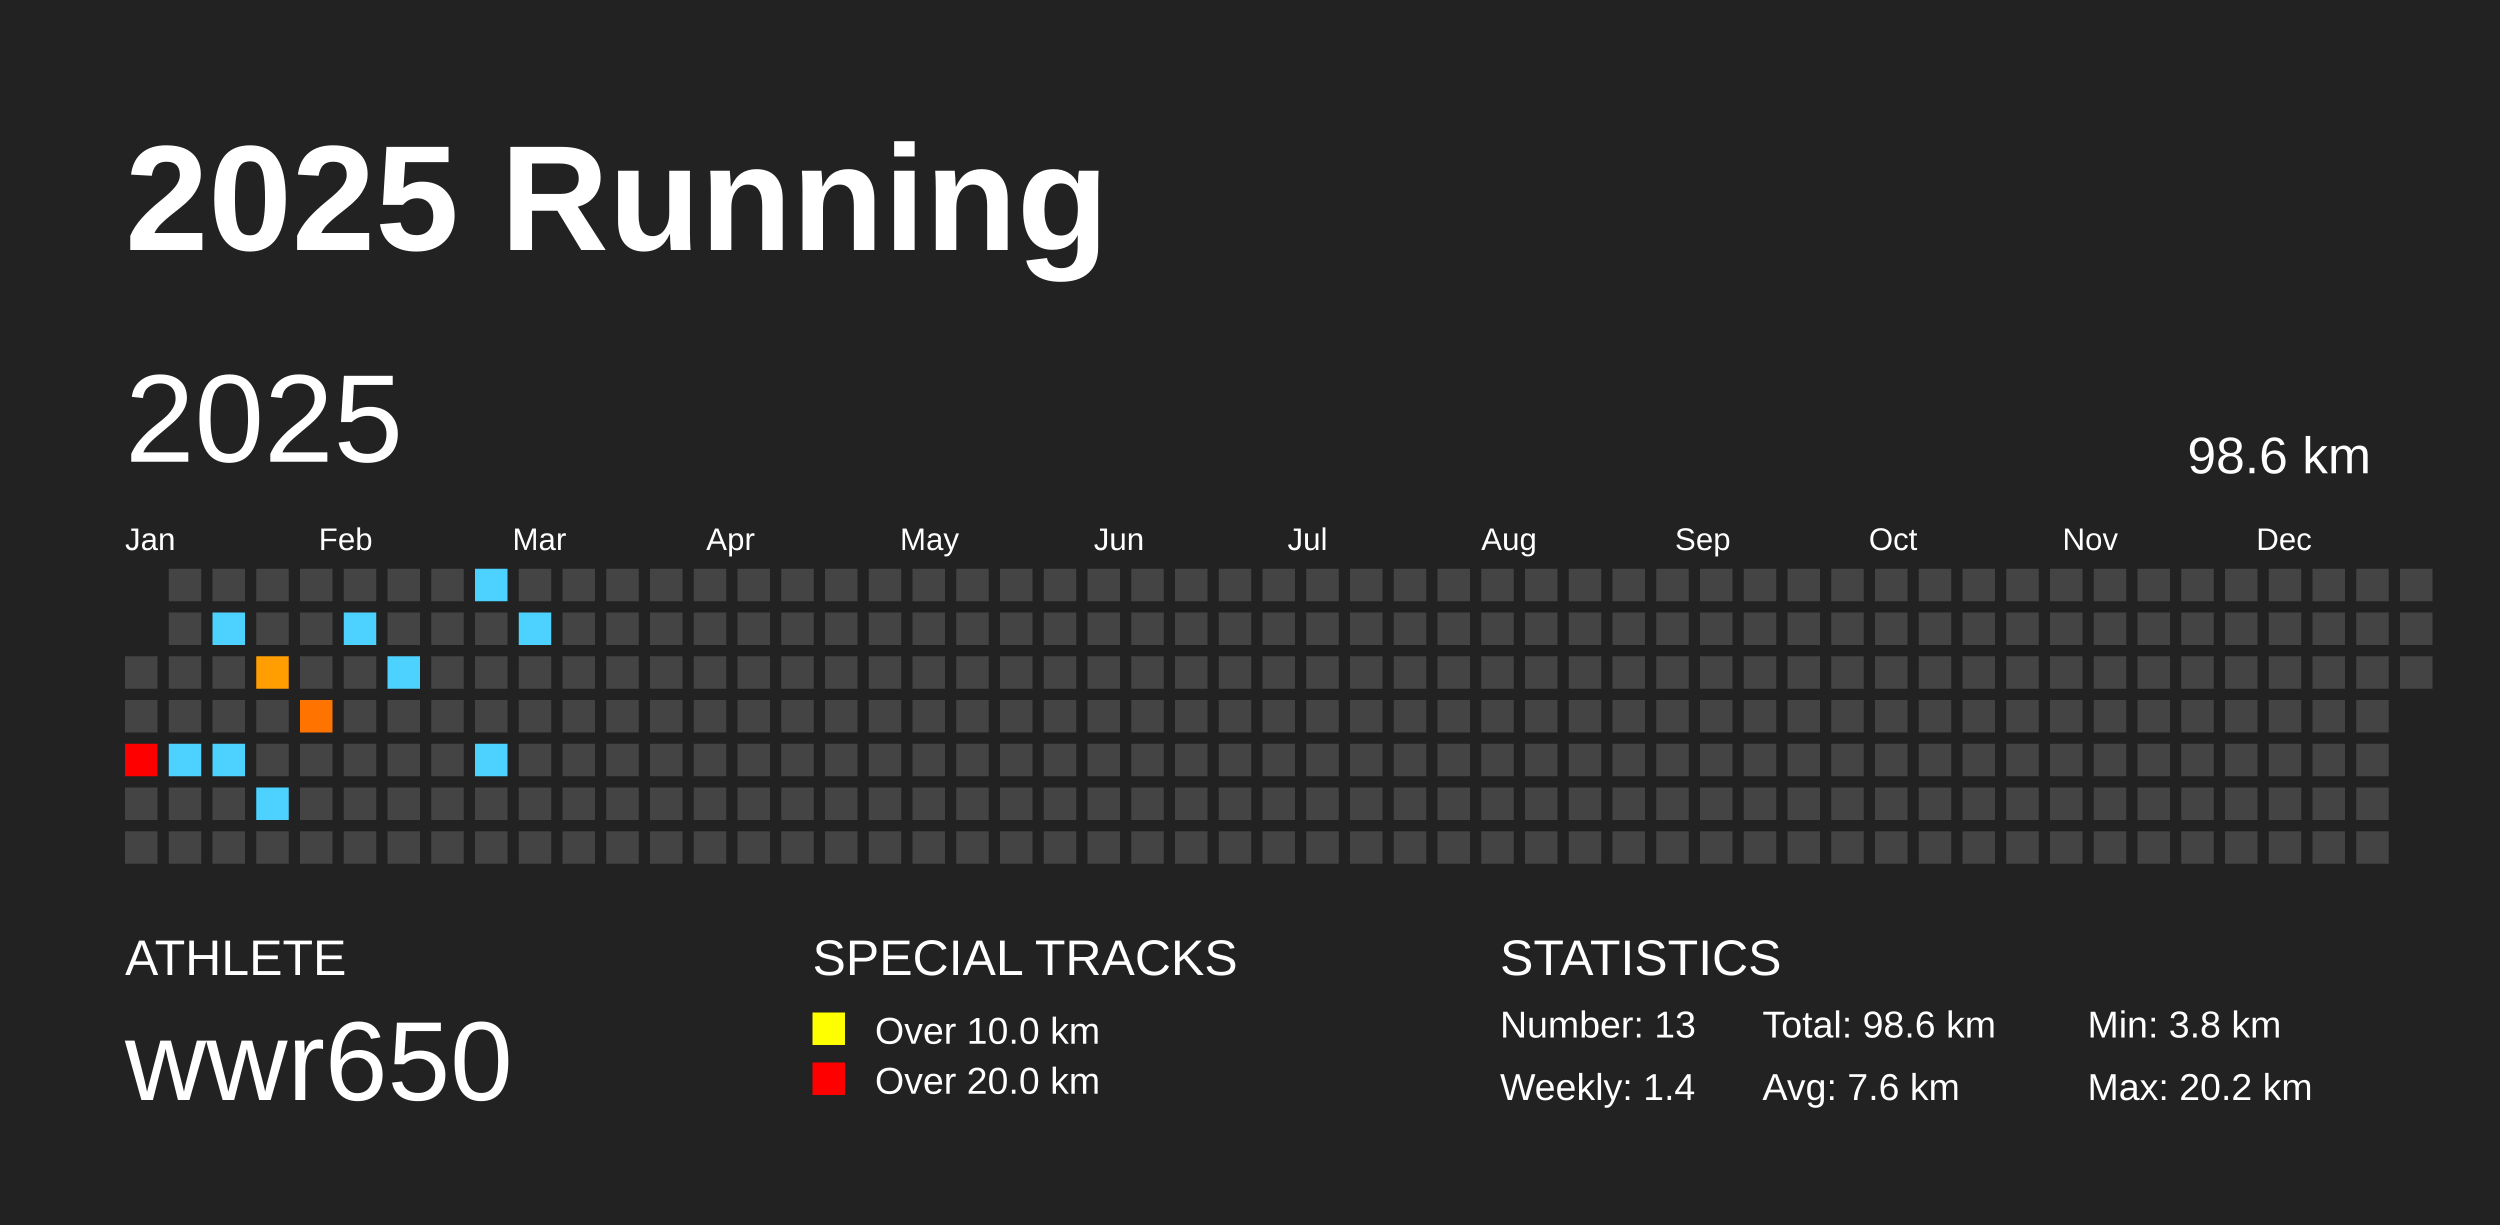
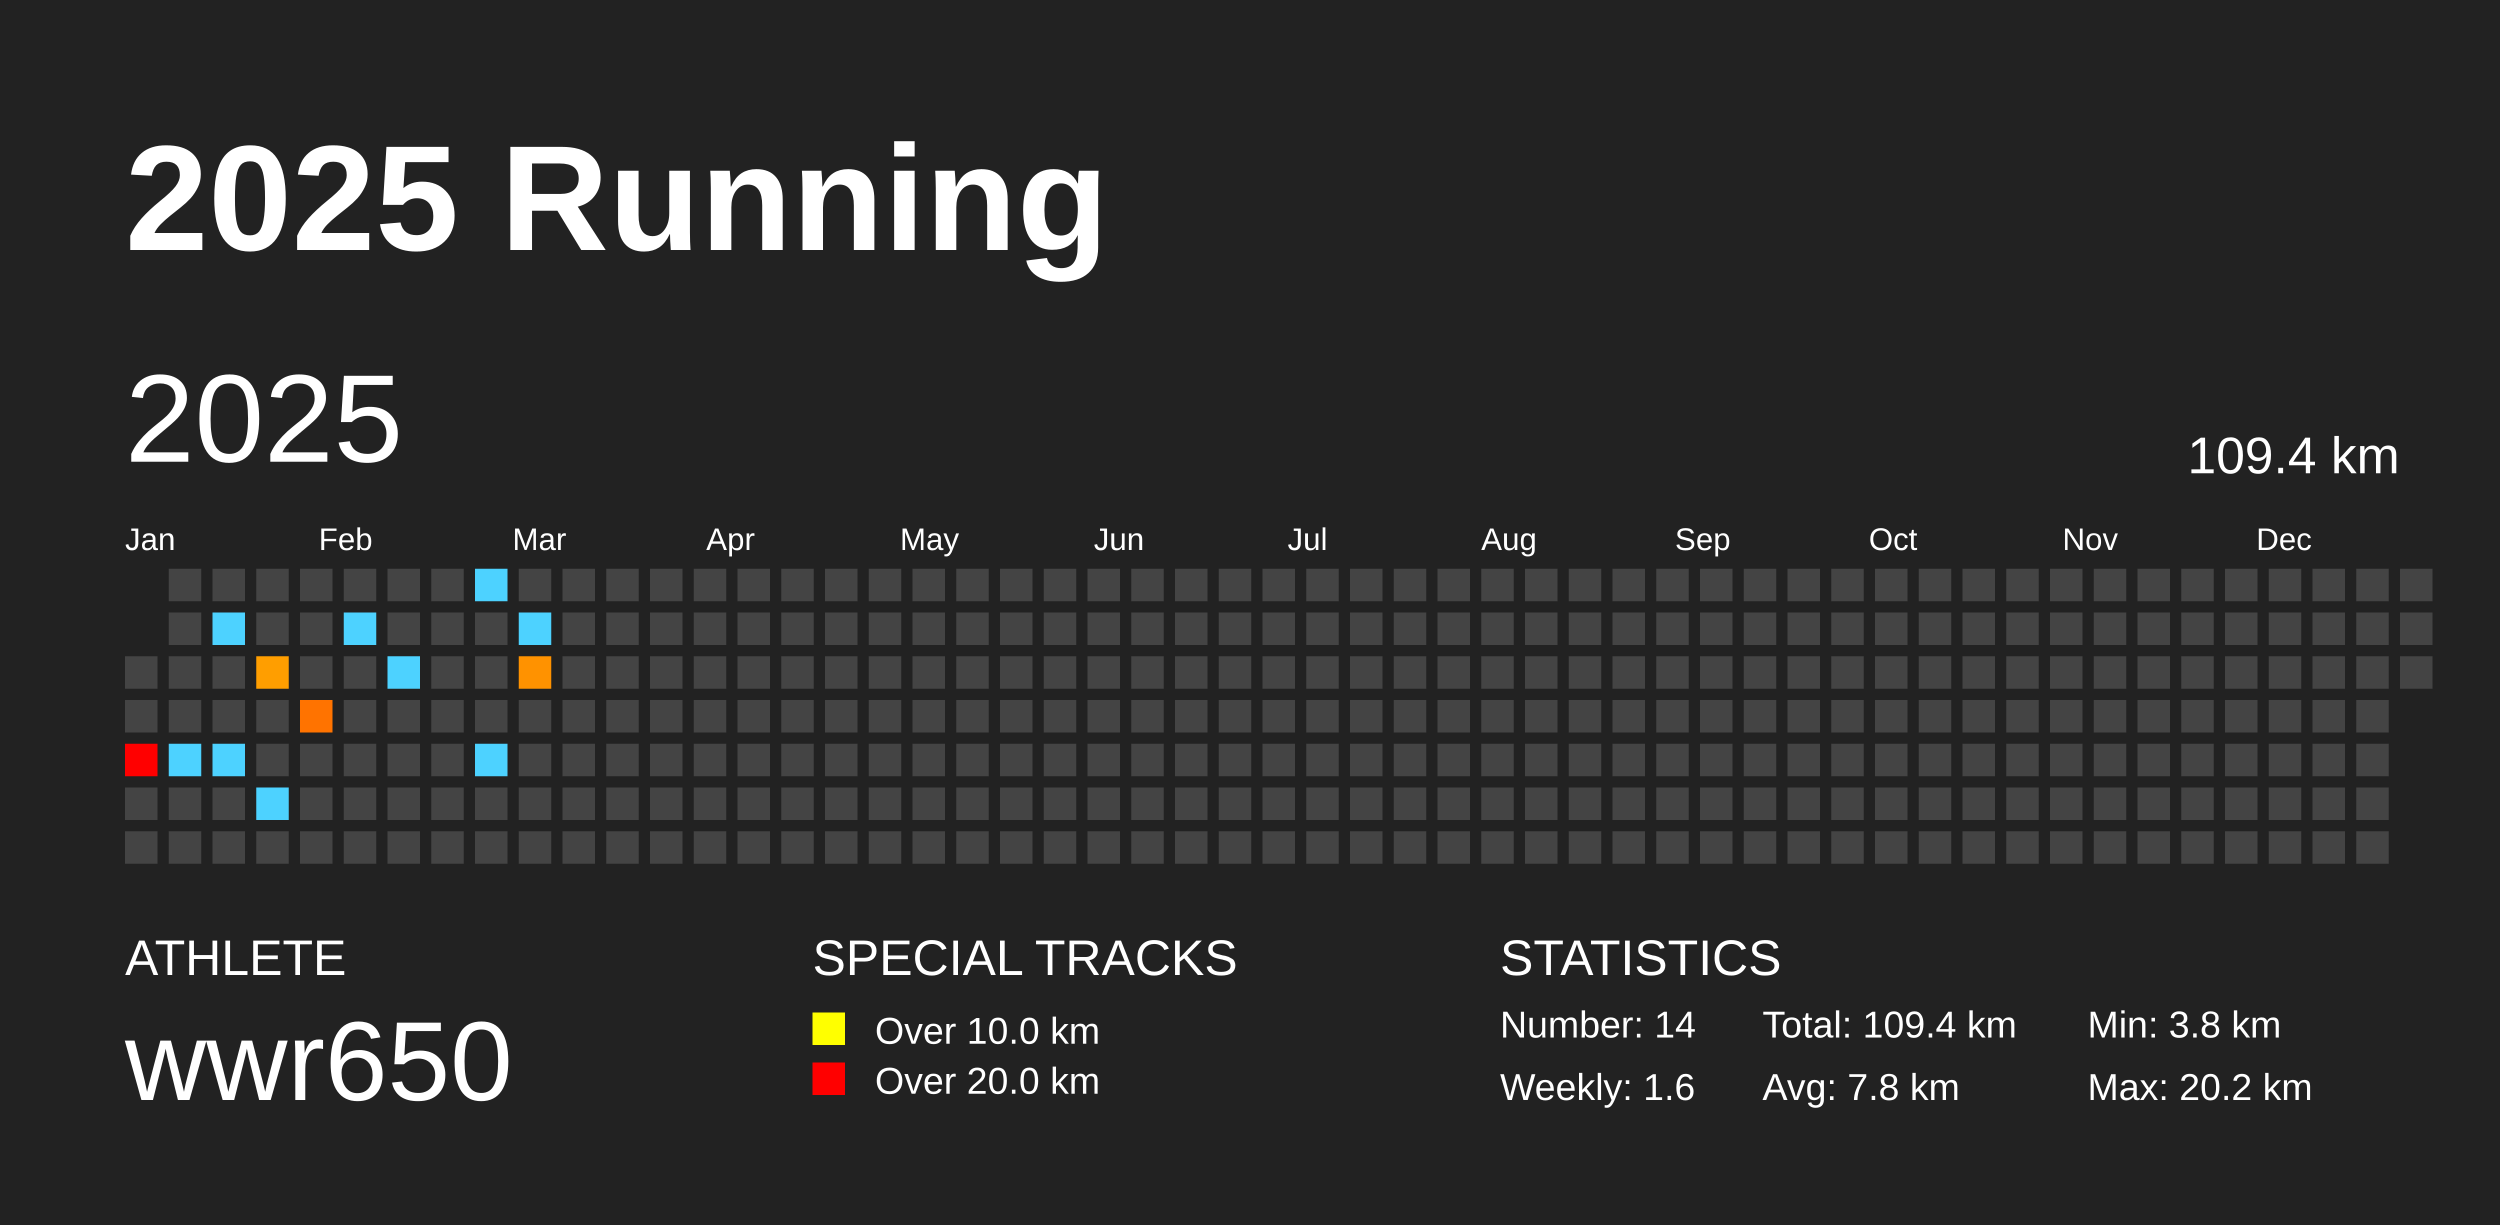
<svg xmlns="http://www.w3.org/2000/svg" baseProfile="full" height="98mm" version="1.1" viewBox="0,0,200,98" width="200mm">
  <defs />
  <rect fill="#222222" height="98" width="200" x="0" y="0" />
  <text fill="#FFFFFF" style="font-size:12px; font-family:Arial; font-weight:bold;" x="10" y="20">2025 Running</text>
  <text fill="#FFFFFF" style="font-size:4px; font-family:Arial" x="10" y="78">ATHLETE</text>
  <text fill="#FFFFFF" style="font-size:9px; font-family:Arial" x="10" y="88">wwr650</text>
  <text fill="#FFFFFF" style="font-size:4px; font-family:Arial" x="65" y="78">SPECIAL TRACKS</text>
  <rect fill="yellow" height="2.6" width="2.6" x="65" y="81" />
  <text fill="#FFFFFF" style="font-size:3px; font-family:Arial" x="70" y="83.5">Over 10.0 km</text>
  <rect fill="red" height="2.6" width="2.6" x="65" y="85" />
  <text fill="#FFFFFF" style="font-size:3px; font-family:Arial" x="70" y="87.5">Over 20.0 km</text>
  <text fill="#FFFFFF" style="font-size:4px; font-family:Arial" x="120" y="78">STATISTICS</text>
-   <text fill="#FFFFFF" style="font-size:3px; font-family:Arial" x="120" y="83">Number: 13</text>
-   <text fill="#FFFFFF" style="font-size:3px; font-family:Arial" x="120" y="88">Weekly: 1.4</text>
-   <text fill="#FFFFFF" style="font-size:3px; font-family:Arial" x="141" y="83">Total: 98.6 km</text>
-   <text fill="#FFFFFF" style="font-size:3px; font-family:Arial" x="141" y="88">Avg: 7.6 km</text>
+   <text fill="#FFFFFF" style="font-size:3px; font-family:Arial" x="120" y="83">Number: 14</text>
+   <text fill="#FFFFFF" style="font-size:3px; font-family:Arial" x="120" y="88">Weekly: 1.6</text>
+   <text fill="#FFFFFF" style="font-size:3px; font-family:Arial" x="141" y="83">Total: 109.4 km</text>
+   <text fill="#FFFFFF" style="font-size:3px; font-family:Arial" x="141" y="88">Avg: 7.8 km</text>
  <text fill="#FFFFFF" style="font-size:3px; font-family:Arial" x="167" y="83">Min: 3.8 km</text>
  <text fill="#FFFFFF" style="font-size:3px; font-family:Arial" x="167" y="88">Max: 20.2 km</text>
  <text dominant-baseline="hanging" fill="#FFFFFF" style="font-size:10.0px; font-family:Arial;" x="10" y="30">2025</text>
-   <text dominant-baseline="hanging" fill="#FFFFFF" style="font-size:4.125px; font-family:Arial;" x="175" y="35">98.6 km</text>
+   <text dominant-baseline="hanging" fill="#FFFFFF" style="font-size:4.125px; font-family:Arial;" x="175" y="35">109.4 km</text>
  <text fill="#FFFFFF" style="font-size:2.5px; font-family:Arial" x="10.0" y="44">Jan</text>
  <text fill="#FFFFFF" style="font-size:2.5px; font-family:Arial" x="25.5" y="44">Feb</text>
  <text fill="#FFFFFF" style="font-size:2.5px; font-family:Arial" x="41.0" y="44">Mar</text>
  <text fill="#FFFFFF" style="font-size:2.5px; font-family:Arial" x="56.5" y="44">Apr</text>
  <text fill="#FFFFFF" style="font-size:2.5px; font-family:Arial" x="72.0" y="44">May</text>
  <text fill="#FFFFFF" style="font-size:2.5px; font-family:Arial" x="87.5" y="44">Jun</text>
  <text fill="#FFFFFF" style="font-size:2.5px; font-family:Arial" x="103.0" y="44">Jul</text>
  <text fill="#FFFFFF" style="font-size:2.5px; font-family:Arial" x="118.5" y="44">Aug</text>
  <text fill="#FFFFFF" style="font-size:2.5px; font-family:Arial" x="134.0" y="44">Sep</text>
  <text fill="#FFFFFF" style="font-size:2.5px; font-family:Arial" x="149.5" y="44">Oct</text>
  <text fill="#FFFFFF" style="font-size:2.5px; font-family:Arial" x="165.0" y="44">Nov</text>
  <text fill="#FFFFFF" style="font-size:2.5px; font-family:Arial" x="180.5" y="44">Dec</text>
  <rect fill="#444444" height="2.6" width="2.6" x="10.0" y="52.5" />
  <rect fill="#444444" height="2.6" width="2.6" x="10.0" y="56.0" />
  <rect fill="red" height="2.6" width="2.6" x="10.0" y="59.5" />
  <rect fill="#444444" height="2.6" width="2.6" x="10.0" y="63.0" />
  <rect fill="#444444" height="2.6" width="2.6" x="10.0" y="66.5" />
  <rect fill="#444444" height="2.6" width="2.6" x="13.5" y="45.5" />
  <rect fill="#444444" height="2.6" width="2.6" x="13.5" y="49.0" />
  <rect fill="#444444" height="2.6" width="2.6" x="13.5" y="52.5" />
  <rect fill="#444444" height="2.6" width="2.6" x="13.5" y="56.0" />
  <rect fill="#4dd2ff" height="2.6" width="2.6" x="13.5" y="59.5" />
  <rect fill="#444444" height="2.6" width="2.6" x="13.5" y="63.0" />
  <rect fill="#444444" height="2.6" width="2.6" x="13.5" y="66.5" />
  <rect fill="#444444" height="2.6" width="2.6" x="17.0" y="45.5" />
  <rect fill="#4dd2ff" height="2.6" width="2.6" x="17.0" y="49.0" />
  <rect fill="#444444" height="2.6" width="2.6" x="17.0" y="52.5" />
  <rect fill="#444444" height="2.6" width="2.6" x="17.0" y="56.0" />
  <rect fill="#4dd2ff" height="2.6" width="2.6" x="17.0" y="59.5" />
  <rect fill="#444444" height="2.6" width="2.6" x="17.0" y="63.0" />
  <rect fill="#444444" height="2.6" width="2.6" x="17.0" y="66.5" />
  <rect fill="#444444" height="2.6" width="2.6" x="20.5" y="45.5" />
  <rect fill="#444444" height="2.6" width="2.6" x="20.5" y="49.0" />
  <rect fill="#ff9e00" height="2.6" width="2.6" x="20.5" y="52.5" />
  <rect fill="#444444" height="2.6" width="2.6" x="20.5" y="56.0" />
  <rect fill="#444444" height="2.6" width="2.6" x="20.5" y="59.5" />
  <rect fill="#4dd2ff" height="2.6" width="2.6" x="20.5" y="63.0" />
  <rect fill="#444444" height="2.6" width="2.6" x="20.5" y="66.5" />
  <rect fill="#444444" height="2.6" width="2.6" x="24.0" y="45.5" />
  <rect fill="#444444" height="2.6" width="2.6" x="24.0" y="49.0" />
  <rect fill="#444444" height="2.6" width="2.6" x="24.0" y="52.5" />
  <rect fill="#ff7300" height="2.6" width="2.6" x="24.0" y="56.0" />
  <rect fill="#444444" height="2.6" width="2.6" x="24.0" y="59.5" />
  <rect fill="#444444" height="2.6" width="2.6" x="24.0" y="63.0" />
  <rect fill="#444444" height="2.6" width="2.6" x="24.0" y="66.5" />
  <rect fill="#444444" height="2.6" width="2.6" x="27.5" y="45.5" />
  <rect fill="#4dd2ff" height="2.6" width="2.6" x="27.5" y="49.0" />
  <rect fill="#444444" height="2.6" width="2.6" x="27.5" y="52.5" />
  <rect fill="#444444" height="2.6" width="2.6" x="27.5" y="56.0" />
  <rect fill="#444444" height="2.6" width="2.6" x="27.5" y="59.5" />
  <rect fill="#444444" height="2.6" width="2.6" x="27.5" y="63.0" />
  <rect fill="#444444" height="2.6" width="2.6" x="27.5" y="66.5" />
  <rect fill="#444444" height="2.6" width="2.6" x="31.0" y="45.5" />
  <rect fill="#444444" height="2.6" width="2.6" x="31.0" y="49.0" />
  <rect fill="#4dd2ff" height="2.6" width="2.6" x="31.0" y="52.5" />
  <rect fill="#444444" height="2.6" width="2.6" x="31.0" y="56.0" />
  <rect fill="#444444" height="2.6" width="2.6" x="31.0" y="59.5" />
  <rect fill="#444444" height="2.6" width="2.6" x="31.0" y="63.0" />
  <rect fill="#444444" height="2.6" width="2.6" x="31.0" y="66.5" />
  <rect fill="#444444" height="2.6" width="2.6" x="34.5" y="45.5" />
  <rect fill="#444444" height="2.6" width="2.6" x="34.5" y="49.0" />
  <rect fill="#444444" height="2.6" width="2.6" x="34.5" y="52.5" />
  <rect fill="#444444" height="2.6" width="2.6" x="34.5" y="56.0" />
  <rect fill="#444444" height="2.6" width="2.6" x="34.5" y="59.5" />
  <rect fill="#444444" height="2.6" width="2.6" x="34.5" y="63.0" />
  <rect fill="#444444" height="2.6" width="2.6" x="34.5" y="66.5" />
  <rect fill="#4dd2ff" height="2.6" width="2.6" x="38.0" y="45.5" />
  <rect fill="#444444" height="2.6" width="2.6" x="38.0" y="49.0" />
  <rect fill="#444444" height="2.6" width="2.6" x="38.0" y="52.5" />
  <rect fill="#444444" height="2.6" width="2.6" x="38.0" y="56.0" />
  <rect fill="#4dd2ff" height="2.6" width="2.6" x="38.0" y="59.5" />
  <rect fill="#444444" height="2.6" width="2.6" x="38.0" y="63.0" />
  <rect fill="#444444" height="2.6" width="2.6" x="38.0" y="66.5" />
  <rect fill="#444444" height="2.6" width="2.6" x="41.5" y="45.5" />
  <rect fill="#4dd2ff" height="2.6" width="2.6" x="41.5" y="49.0" />
-   <rect fill="#444444" height="2.6" width="2.6" x="41.5" y="52.5" />
+   <rect fill="#ff9200" height="2.6" width="2.6" x="41.5" y="52.5" />
  <rect fill="#444444" height="2.6" width="2.6" x="41.5" y="56.0" />
  <rect fill="#444444" height="2.6" width="2.6" x="41.5" y="59.5" />
  <rect fill="#444444" height="2.6" width="2.6" x="41.5" y="63.0" />
  <rect fill="#444444" height="2.6" width="2.6" x="41.5" y="66.5" />
  <rect fill="#444444" height="2.6" width="2.6" x="45.0" y="45.5" />
  <rect fill="#444444" height="2.6" width="2.6" x="45.0" y="49.0" />
  <rect fill="#444444" height="2.6" width="2.6" x="45.0" y="52.5" />
  <rect fill="#444444" height="2.6" width="2.6" x="45.0" y="56.0" />
  <rect fill="#444444" height="2.6" width="2.6" x="45.0" y="59.5" />
  <rect fill="#444444" height="2.6" width="2.6" x="45.0" y="63.0" />
  <rect fill="#444444" height="2.6" width="2.6" x="45.0" y="66.5" />
  <rect fill="#444444" height="2.6" width="2.6" x="48.5" y="45.5" />
  <rect fill="#444444" height="2.6" width="2.6" x="48.5" y="49.0" />
  <rect fill="#444444" height="2.6" width="2.6" x="48.5" y="52.5" />
  <rect fill="#444444" height="2.6" width="2.6" x="48.5" y="56.0" />
  <rect fill="#444444" height="2.6" width="2.6" x="48.5" y="59.5" />
  <rect fill="#444444" height="2.6" width="2.6" x="48.5" y="63.0" />
  <rect fill="#444444" height="2.6" width="2.6" x="48.5" y="66.5" />
  <rect fill="#444444" height="2.6" width="2.6" x="52.0" y="45.5" />
  <rect fill="#444444" height="2.6" width="2.6" x="52.0" y="49.0" />
  <rect fill="#444444" height="2.6" width="2.6" x="52.0" y="52.5" />
  <rect fill="#444444" height="2.6" width="2.6" x="52.0" y="56.0" />
  <rect fill="#444444" height="2.6" width="2.6" x="52.0" y="59.5" />
  <rect fill="#444444" height="2.6" width="2.6" x="52.0" y="63.0" />
  <rect fill="#444444" height="2.6" width="2.6" x="52.0" y="66.5" />
  <rect fill="#444444" height="2.6" width="2.6" x="55.5" y="45.5" />
  <rect fill="#444444" height="2.6" width="2.6" x="55.5" y="49.0" />
  <rect fill="#444444" height="2.6" width="2.6" x="55.5" y="52.5" />
  <rect fill="#444444" height="2.6" width="2.6" x="55.5" y="56.0" />
  <rect fill="#444444" height="2.6" width="2.6" x="55.5" y="59.5" />
  <rect fill="#444444" height="2.6" width="2.6" x="55.5" y="63.0" />
  <rect fill="#444444" height="2.6" width="2.6" x="55.5" y="66.5" />
  <rect fill="#444444" height="2.6" width="2.6" x="59.0" y="45.5" />
  <rect fill="#444444" height="2.6" width="2.6" x="59.0" y="49.0" />
  <rect fill="#444444" height="2.6" width="2.6" x="59.0" y="52.5" />
  <rect fill="#444444" height="2.6" width="2.6" x="59.0" y="56.0" />
  <rect fill="#444444" height="2.6" width="2.6" x="59.0" y="59.5" />
  <rect fill="#444444" height="2.6" width="2.6" x="59.0" y="63.0" />
  <rect fill="#444444" height="2.6" width="2.6" x="59.0" y="66.5" />
  <rect fill="#444444" height="2.6" width="2.6" x="62.5" y="45.5" />
  <rect fill="#444444" height="2.6" width="2.6" x="62.5" y="49.0" />
  <rect fill="#444444" height="2.6" width="2.6" x="62.5" y="52.5" />
  <rect fill="#444444" height="2.6" width="2.6" x="62.5" y="56.0" />
  <rect fill="#444444" height="2.6" width="2.6" x="62.5" y="59.5" />
  <rect fill="#444444" height="2.6" width="2.6" x="62.5" y="63.0" />
  <rect fill="#444444" height="2.6" width="2.6" x="62.5" y="66.5" />
  <rect fill="#444444" height="2.6" width="2.6" x="66.0" y="45.5" />
  <rect fill="#444444" height="2.6" width="2.6" x="66.0" y="49.0" />
  <rect fill="#444444" height="2.6" width="2.6" x="66.0" y="52.5" />
  <rect fill="#444444" height="2.6" width="2.6" x="66.0" y="56.0" />
  <rect fill="#444444" height="2.6" width="2.6" x="66.0" y="59.5" />
  <rect fill="#444444" height="2.6" width="2.6" x="66.0" y="63.0" />
  <rect fill="#444444" height="2.6" width="2.6" x="66.0" y="66.5" />
  <rect fill="#444444" height="2.6" width="2.6" x="69.5" y="45.5" />
  <rect fill="#444444" height="2.6" width="2.6" x="69.5" y="49.0" />
  <rect fill="#444444" height="2.6" width="2.6" x="69.5" y="52.5" />
  <rect fill="#444444" height="2.6" width="2.6" x="69.5" y="56.0" />
  <rect fill="#444444" height="2.6" width="2.6" x="69.5" y="59.5" />
  <rect fill="#444444" height="2.6" width="2.6" x="69.5" y="63.0" />
  <rect fill="#444444" height="2.6" width="2.6" x="69.5" y="66.5" />
  <rect fill="#444444" height="2.6" width="2.6" x="73.0" y="45.5" />
  <rect fill="#444444" height="2.6" width="2.6" x="73.0" y="49.0" />
  <rect fill="#444444" height="2.6" width="2.6" x="73.0" y="52.5" />
  <rect fill="#444444" height="2.6" width="2.6" x="73.0" y="56.0" />
  <rect fill="#444444" height="2.6" width="2.6" x="73.0" y="59.5" />
  <rect fill="#444444" height="2.6" width="2.6" x="73.0" y="63.0" />
  <rect fill="#444444" height="2.6" width="2.6" x="73.0" y="66.5" />
  <rect fill="#444444" height="2.6" width="2.6" x="76.5" y="45.5" />
  <rect fill="#444444" height="2.6" width="2.6" x="76.5" y="49.0" />
  <rect fill="#444444" height="2.6" width="2.6" x="76.5" y="52.5" />
  <rect fill="#444444" height="2.6" width="2.6" x="76.5" y="56.0" />
  <rect fill="#444444" height="2.6" width="2.6" x="76.5" y="59.5" />
  <rect fill="#444444" height="2.6" width="2.6" x="76.5" y="63.0" />
  <rect fill="#444444" height="2.6" width="2.6" x="76.5" y="66.5" />
  <rect fill="#444444" height="2.6" width="2.6" x="80.0" y="45.5" />
  <rect fill="#444444" height="2.6" width="2.6" x="80.0" y="49.0" />
  <rect fill="#444444" height="2.6" width="2.6" x="80.0" y="52.5" />
  <rect fill="#444444" height="2.6" width="2.6" x="80.0" y="56.0" />
  <rect fill="#444444" height="2.6" width="2.6" x="80.0" y="59.5" />
  <rect fill="#444444" height="2.6" width="2.6" x="80.0" y="63.0" />
  <rect fill="#444444" height="2.6" width="2.6" x="80.0" y="66.5" />
  <rect fill="#444444" height="2.6" width="2.6" x="83.5" y="45.5" />
  <rect fill="#444444" height="2.6" width="2.6" x="83.5" y="49.0" />
  <rect fill="#444444" height="2.6" width="2.6" x="83.5" y="52.5" />
  <rect fill="#444444" height="2.6" width="2.6" x="83.5" y="56.0" />
  <rect fill="#444444" height="2.6" width="2.6" x="83.5" y="59.5" />
  <rect fill="#444444" height="2.6" width="2.6" x="83.5" y="63.0" />
  <rect fill="#444444" height="2.6" width="2.6" x="83.5" y="66.5" />
  <rect fill="#444444" height="2.6" width="2.6" x="87.0" y="45.5" />
  <rect fill="#444444" height="2.6" width="2.6" x="87.0" y="49.0" />
  <rect fill="#444444" height="2.6" width="2.6" x="87.0" y="52.5" />
  <rect fill="#444444" height="2.6" width="2.6" x="87.0" y="56.0" />
  <rect fill="#444444" height="2.6" width="2.6" x="87.0" y="59.5" />
  <rect fill="#444444" height="2.6" width="2.6" x="87.0" y="63.0" />
  <rect fill="#444444" height="2.6" width="2.6" x="87.0" y="66.5" />
  <rect fill="#444444" height="2.6" width="2.6" x="90.5" y="45.5" />
  <rect fill="#444444" height="2.6" width="2.6" x="90.5" y="49.0" />
  <rect fill="#444444" height="2.6" width="2.6" x="90.5" y="52.5" />
  <rect fill="#444444" height="2.6" width="2.6" x="90.5" y="56.0" />
  <rect fill="#444444" height="2.6" width="2.6" x="90.5" y="59.5" />
  <rect fill="#444444" height="2.6" width="2.6" x="90.5" y="63.0" />
  <rect fill="#444444" height="2.6" width="2.6" x="90.5" y="66.5" />
  <rect fill="#444444" height="2.6" width="2.6" x="94.0" y="45.5" />
  <rect fill="#444444" height="2.6" width="2.6" x="94.0" y="49.0" />
  <rect fill="#444444" height="2.6" width="2.6" x="94.0" y="52.5" />
  <rect fill="#444444" height="2.6" width="2.6" x="94.0" y="56.0" />
  <rect fill="#444444" height="2.6" width="2.6" x="94.0" y="59.5" />
  <rect fill="#444444" height="2.6" width="2.6" x="94.0" y="63.0" />
  <rect fill="#444444" height="2.6" width="2.6" x="94.0" y="66.5" />
  <rect fill="#444444" height="2.6" width="2.6" x="97.5" y="45.5" />
  <rect fill="#444444" height="2.6" width="2.6" x="97.5" y="49.0" />
  <rect fill="#444444" height="2.6" width="2.6" x="97.5" y="52.5" />
  <rect fill="#444444" height="2.6" width="2.6" x="97.5" y="56.0" />
  <rect fill="#444444" height="2.6" width="2.6" x="97.5" y="59.5" />
  <rect fill="#444444" height="2.6" width="2.6" x="97.5" y="63.0" />
  <rect fill="#444444" height="2.6" width="2.6" x="97.5" y="66.5" />
  <rect fill="#444444" height="2.6" width="2.6" x="101.0" y="45.5" />
  <rect fill="#444444" height="2.6" width="2.6" x="101.0" y="49.0" />
  <rect fill="#444444" height="2.6" width="2.6" x="101.0" y="52.5" />
  <rect fill="#444444" height="2.6" width="2.6" x="101.0" y="56.0" />
  <rect fill="#444444" height="2.6" width="2.6" x="101.0" y="59.5" />
  <rect fill="#444444" height="2.6" width="2.6" x="101.0" y="63.0" />
  <rect fill="#444444" height="2.6" width="2.6" x="101.0" y="66.5" />
  <rect fill="#444444" height="2.6" width="2.6" x="104.5" y="45.5" />
  <rect fill="#444444" height="2.6" width="2.6" x="104.5" y="49.0" />
  <rect fill="#444444" height="2.6" width="2.6" x="104.5" y="52.5" />
  <rect fill="#444444" height="2.6" width="2.6" x="104.5" y="56.0" />
  <rect fill="#444444" height="2.6" width="2.6" x="104.5" y="59.5" />
  <rect fill="#444444" height="2.6" width="2.6" x="104.5" y="63.0" />
  <rect fill="#444444" height="2.6" width="2.6" x="104.5" y="66.5" />
  <rect fill="#444444" height="2.6" width="2.6" x="108.0" y="45.5" />
  <rect fill="#444444" height="2.6" width="2.6" x="108.0" y="49.0" />
  <rect fill="#444444" height="2.6" width="2.6" x="108.0" y="52.5" />
  <rect fill="#444444" height="2.6" width="2.6" x="108.0" y="56.0" />
  <rect fill="#444444" height="2.6" width="2.6" x="108.0" y="59.5" />
  <rect fill="#444444" height="2.6" width="2.6" x="108.0" y="63.0" />
  <rect fill="#444444" height="2.6" width="2.6" x="108.0" y="66.5" />
  <rect fill="#444444" height="2.6" width="2.6" x="111.5" y="45.5" />
  <rect fill="#444444" height="2.6" width="2.6" x="111.5" y="49.0" />
  <rect fill="#444444" height="2.6" width="2.6" x="111.5" y="52.5" />
  <rect fill="#444444" height="2.6" width="2.6" x="111.5" y="56.0" />
  <rect fill="#444444" height="2.6" width="2.6" x="111.5" y="59.5" />
  <rect fill="#444444" height="2.6" width="2.6" x="111.5" y="63.0" />
  <rect fill="#444444" height="2.6" width="2.6" x="111.5" y="66.5" />
  <rect fill="#444444" height="2.6" width="2.6" x="115.0" y="45.5" />
  <rect fill="#444444" height="2.6" width="2.6" x="115.0" y="49.0" />
  <rect fill="#444444" height="2.6" width="2.6" x="115.0" y="52.5" />
  <rect fill="#444444" height="2.6" width="2.6" x="115.0" y="56.0" />
  <rect fill="#444444" height="2.6" width="2.6" x="115.0" y="59.5" />
  <rect fill="#444444" height="2.6" width="2.6" x="115.0" y="63.0" />
  <rect fill="#444444" height="2.6" width="2.6" x="115.0" y="66.5" />
  <rect fill="#444444" height="2.6" width="2.6" x="118.5" y="45.5" />
  <rect fill="#444444" height="2.6" width="2.6" x="118.5" y="49.0" />
  <rect fill="#444444" height="2.6" width="2.6" x="118.5" y="52.5" />
  <rect fill="#444444" height="2.6" width="2.6" x="118.5" y="56.0" />
  <rect fill="#444444" height="2.6" width="2.6" x="118.5" y="59.5" />
  <rect fill="#444444" height="2.6" width="2.6" x="118.5" y="63.0" />
  <rect fill="#444444" height="2.6" width="2.6" x="118.5" y="66.5" />
  <rect fill="#444444" height="2.6" width="2.6" x="122.0" y="45.5" />
  <rect fill="#444444" height="2.6" width="2.6" x="122.0" y="49.0" />
  <rect fill="#444444" height="2.6" width="2.6" x="122.0" y="52.5" />
  <rect fill="#444444" height="2.6" width="2.6" x="122.0" y="56.0" />
  <rect fill="#444444" height="2.6" width="2.6" x="122.0" y="59.5" />
  <rect fill="#444444" height="2.6" width="2.6" x="122.0" y="63.0" />
  <rect fill="#444444" height="2.6" width="2.6" x="122.0" y="66.5" />
  <rect fill="#444444" height="2.6" width="2.6" x="125.5" y="45.5" />
  <rect fill="#444444" height="2.6" width="2.6" x="125.5" y="49.0" />
  <rect fill="#444444" height="2.6" width="2.6" x="125.5" y="52.5" />
  <rect fill="#444444" height="2.6" width="2.6" x="125.5" y="56.0" />
  <rect fill="#444444" height="2.6" width="2.6" x="125.5" y="59.5" />
  <rect fill="#444444" height="2.6" width="2.6" x="125.5" y="63.0" />
  <rect fill="#444444" height="2.6" width="2.6" x="125.5" y="66.5" />
  <rect fill="#444444" height="2.6" width="2.6" x="129.0" y="45.5" />
  <rect fill="#444444" height="2.6" width="2.6" x="129.0" y="49.0" />
  <rect fill="#444444" height="2.6" width="2.6" x="129.0" y="52.5" />
  <rect fill="#444444" height="2.6" width="2.6" x="129.0" y="56.0" />
  <rect fill="#444444" height="2.6" width="2.6" x="129.0" y="59.5" />
  <rect fill="#444444" height="2.6" width="2.6" x="129.0" y="63.0" />
  <rect fill="#444444" height="2.6" width="2.6" x="129.0" y="66.5" />
  <rect fill="#444444" height="2.6" width="2.6" x="132.5" y="45.5" />
  <rect fill="#444444" height="2.6" width="2.6" x="132.5" y="49.0" />
  <rect fill="#444444" height="2.6" width="2.6" x="132.5" y="52.5" />
  <rect fill="#444444" height="2.6" width="2.6" x="132.5" y="56.0" />
  <rect fill="#444444" height="2.6" width="2.6" x="132.5" y="59.5" />
  <rect fill="#444444" height="2.6" width="2.6" x="132.5" y="63.0" />
  <rect fill="#444444" height="2.6" width="2.6" x="132.5" y="66.5" />
  <rect fill="#444444" height="2.6" width="2.6" x="136.0" y="45.5" />
  <rect fill="#444444" height="2.6" width="2.6" x="136.0" y="49.0" />
  <rect fill="#444444" height="2.6" width="2.6" x="136.0" y="52.5" />
  <rect fill="#444444" height="2.6" width="2.6" x="136.0" y="56.0" />
  <rect fill="#444444" height="2.6" width="2.6" x="136.0" y="59.5" />
  <rect fill="#444444" height="2.6" width="2.6" x="136.0" y="63.0" />
  <rect fill="#444444" height="2.6" width="2.6" x="136.0" y="66.5" />
  <rect fill="#444444" height="2.6" width="2.6" x="139.5" y="45.5" />
  <rect fill="#444444" height="2.6" width="2.6" x="139.5" y="49.0" />
  <rect fill="#444444" height="2.6" width="2.6" x="139.5" y="52.5" />
  <rect fill="#444444" height="2.6" width="2.6" x="139.5" y="56.0" />
  <rect fill="#444444" height="2.6" width="2.6" x="139.5" y="59.5" />
  <rect fill="#444444" height="2.6" width="2.6" x="139.5" y="63.0" />
  <rect fill="#444444" height="2.6" width="2.6" x="139.5" y="66.5" />
  <rect fill="#444444" height="2.6" width="2.6" x="143.0" y="45.5" />
  <rect fill="#444444" height="2.6" width="2.6" x="143.0" y="49.0" />
  <rect fill="#444444" height="2.6" width="2.6" x="143.0" y="52.5" />
  <rect fill="#444444" height="2.6" width="2.6" x="143.0" y="56.0" />
  <rect fill="#444444" height="2.6" width="2.6" x="143.0" y="59.5" />
  <rect fill="#444444" height="2.6" width="2.6" x="143.0" y="63.0" />
  <rect fill="#444444" height="2.6" width="2.6" x="143.0" y="66.5" />
  <rect fill="#444444" height="2.6" width="2.6" x="146.5" y="45.5" />
  <rect fill="#444444" height="2.6" width="2.6" x="146.5" y="49.0" />
  <rect fill="#444444" height="2.6" width="2.6" x="146.5" y="52.5" />
  <rect fill="#444444" height="2.6" width="2.6" x="146.5" y="56.0" />
  <rect fill="#444444" height="2.6" width="2.6" x="146.5" y="59.5" />
  <rect fill="#444444" height="2.6" width="2.6" x="146.5" y="63.0" />
  <rect fill="#444444" height="2.6" width="2.6" x="146.5" y="66.5" />
  <rect fill="#444444" height="2.6" width="2.6" x="150.0" y="45.5" />
  <rect fill="#444444" height="2.6" width="2.6" x="150.0" y="49.0" />
  <rect fill="#444444" height="2.6" width="2.6" x="150.0" y="52.5" />
  <rect fill="#444444" height="2.6" width="2.6" x="150.0" y="56.0" />
  <rect fill="#444444" height="2.6" width="2.6" x="150.0" y="59.5" />
  <rect fill="#444444" height="2.6" width="2.6" x="150.0" y="63.0" />
  <rect fill="#444444" height="2.6" width="2.6" x="150.0" y="66.5" />
  <rect fill="#444444" height="2.6" width="2.6" x="153.5" y="45.5" />
  <rect fill="#444444" height="2.6" width="2.6" x="153.5" y="49.0" />
  <rect fill="#444444" height="2.6" width="2.6" x="153.5" y="52.5" />
  <rect fill="#444444" height="2.6" width="2.6" x="153.5" y="56.0" />
  <rect fill="#444444" height="2.6" width="2.6" x="153.5" y="59.5" />
  <rect fill="#444444" height="2.6" width="2.6" x="153.5" y="63.0" />
  <rect fill="#444444" height="2.6" width="2.6" x="153.5" y="66.5" />
  <rect fill="#444444" height="2.6" width="2.6" x="157.0" y="45.5" />
  <rect fill="#444444" height="2.6" width="2.6" x="157.0" y="49.0" />
  <rect fill="#444444" height="2.6" width="2.6" x="157.0" y="52.5" />
  <rect fill="#444444" height="2.6" width="2.6" x="157.0" y="56.0" />
  <rect fill="#444444" height="2.6" width="2.6" x="157.0" y="59.5" />
  <rect fill="#444444" height="2.6" width="2.6" x="157.0" y="63.0" />
  <rect fill="#444444" height="2.6" width="2.6" x="157.0" y="66.5" />
  <rect fill="#444444" height="2.6" width="2.6" x="160.5" y="45.5" />
  <rect fill="#444444" height="2.6" width="2.6" x="160.5" y="49.0" />
  <rect fill="#444444" height="2.6" width="2.6" x="160.5" y="52.5" />
  <rect fill="#444444" height="2.6" width="2.6" x="160.5" y="56.0" />
  <rect fill="#444444" height="2.6" width="2.6" x="160.5" y="59.5" />
  <rect fill="#444444" height="2.6" width="2.6" x="160.5" y="63.0" />
  <rect fill="#444444" height="2.6" width="2.6" x="160.5" y="66.5" />
  <rect fill="#444444" height="2.6" width="2.6" x="164.0" y="45.5" />
  <rect fill="#444444" height="2.6" width="2.6" x="164.0" y="49.0" />
  <rect fill="#444444" height="2.6" width="2.6" x="164.0" y="52.5" />
  <rect fill="#444444" height="2.6" width="2.6" x="164.0" y="56.0" />
  <rect fill="#444444" height="2.6" width="2.6" x="164.0" y="59.5" />
  <rect fill="#444444" height="2.6" width="2.6" x="164.0" y="63.0" />
  <rect fill="#444444" height="2.6" width="2.6" x="164.0" y="66.5" />
  <rect fill="#444444" height="2.6" width="2.6" x="167.5" y="45.5" />
  <rect fill="#444444" height="2.6" width="2.6" x="167.5" y="49.0" />
  <rect fill="#444444" height="2.6" width="2.6" x="167.5" y="52.5" />
  <rect fill="#444444" height="2.6" width="2.6" x="167.5" y="56.0" />
  <rect fill="#444444" height="2.6" width="2.6" x="167.5" y="59.5" />
  <rect fill="#444444" height="2.6" width="2.6" x="167.5" y="63.0" />
  <rect fill="#444444" height="2.6" width="2.6" x="167.5" y="66.5" />
  <rect fill="#444444" height="2.6" width="2.6" x="171.0" y="45.5" />
  <rect fill="#444444" height="2.6" width="2.6" x="171.0" y="49.0" />
  <rect fill="#444444" height="2.6" width="2.6" x="171.0" y="52.5" />
  <rect fill="#444444" height="2.6" width="2.6" x="171.0" y="56.0" />
  <rect fill="#444444" height="2.6" width="2.6" x="171.0" y="59.5" />
  <rect fill="#444444" height="2.6" width="2.6" x="171.0" y="63.0" />
  <rect fill="#444444" height="2.6" width="2.6" x="171.0" y="66.5" />
  <rect fill="#444444" height="2.6" width="2.6" x="174.5" y="45.5" />
  <rect fill="#444444" height="2.6" width="2.6" x="174.5" y="49.0" />
  <rect fill="#444444" height="2.6" width="2.6" x="174.5" y="52.5" />
  <rect fill="#444444" height="2.6" width="2.6" x="174.5" y="56.0" />
  <rect fill="#444444" height="2.6" width="2.6" x="174.5" y="59.5" />
  <rect fill="#444444" height="2.6" width="2.6" x="174.5" y="63.0" />
  <rect fill="#444444" height="2.6" width="2.6" x="174.5" y="66.5" />
  <rect fill="#444444" height="2.6" width="2.6" x="178.0" y="45.5" />
  <rect fill="#444444" height="2.6" width="2.6" x="178.0" y="49.0" />
  <rect fill="#444444" height="2.6" width="2.6" x="178.0" y="52.5" />
  <rect fill="#444444" height="2.6" width="2.6" x="178.0" y="56.0" />
  <rect fill="#444444" height="2.6" width="2.6" x="178.0" y="59.5" />
  <rect fill="#444444" height="2.6" width="2.6" x="178.0" y="63.0" />
  <rect fill="#444444" height="2.6" width="2.6" x="178.0" y="66.5" />
  <rect fill="#444444" height="2.6" width="2.6" x="181.5" y="45.5" />
  <rect fill="#444444" height="2.6" width="2.6" x="181.5" y="49.0" />
  <rect fill="#444444" height="2.6" width="2.6" x="181.5" y="52.5" />
  <rect fill="#444444" height="2.6" width="2.6" x="181.5" y="56.0" />
  <rect fill="#444444" height="2.6" width="2.6" x="181.5" y="59.5" />
  <rect fill="#444444" height="2.6" width="2.6" x="181.5" y="63.0" />
  <rect fill="#444444" height="2.6" width="2.6" x="181.5" y="66.5" />
  <rect fill="#444444" height="2.6" width="2.6" x="185.0" y="45.5" />
  <rect fill="#444444" height="2.6" width="2.6" x="185.0" y="49.0" />
  <rect fill="#444444" height="2.6" width="2.6" x="185.0" y="52.5" />
  <rect fill="#444444" height="2.6" width="2.6" x="185.0" y="56.0" />
  <rect fill="#444444" height="2.6" width="2.6" x="185.0" y="59.5" />
  <rect fill="#444444" height="2.6" width="2.6" x="185.0" y="63.0" />
  <rect fill="#444444" height="2.6" width="2.6" x="185.0" y="66.5" />
  <rect fill="#444444" height="2.6" width="2.6" x="188.5" y="45.5" />
  <rect fill="#444444" height="2.6" width="2.6" x="188.5" y="49.0" />
  <rect fill="#444444" height="2.6" width="2.6" x="188.5" y="52.5" />
  <rect fill="#444444" height="2.6" width="2.6" x="188.5" y="56.0" />
  <rect fill="#444444" height="2.6" width="2.6" x="188.5" y="59.5" />
  <rect fill="#444444" height="2.6" width="2.6" x="188.5" y="63.0" />
  <rect fill="#444444" height="2.6" width="2.6" x="188.5" y="66.5" />
  <rect fill="#444444" height="2.6" width="2.6" x="192.0" y="45.5" />
  <rect fill="#444444" height="2.6" width="2.6" x="192.0" y="49.0" />
  <rect fill="#444444" height="2.6" width="2.6" x="192.0" y="52.5" />
</svg>
